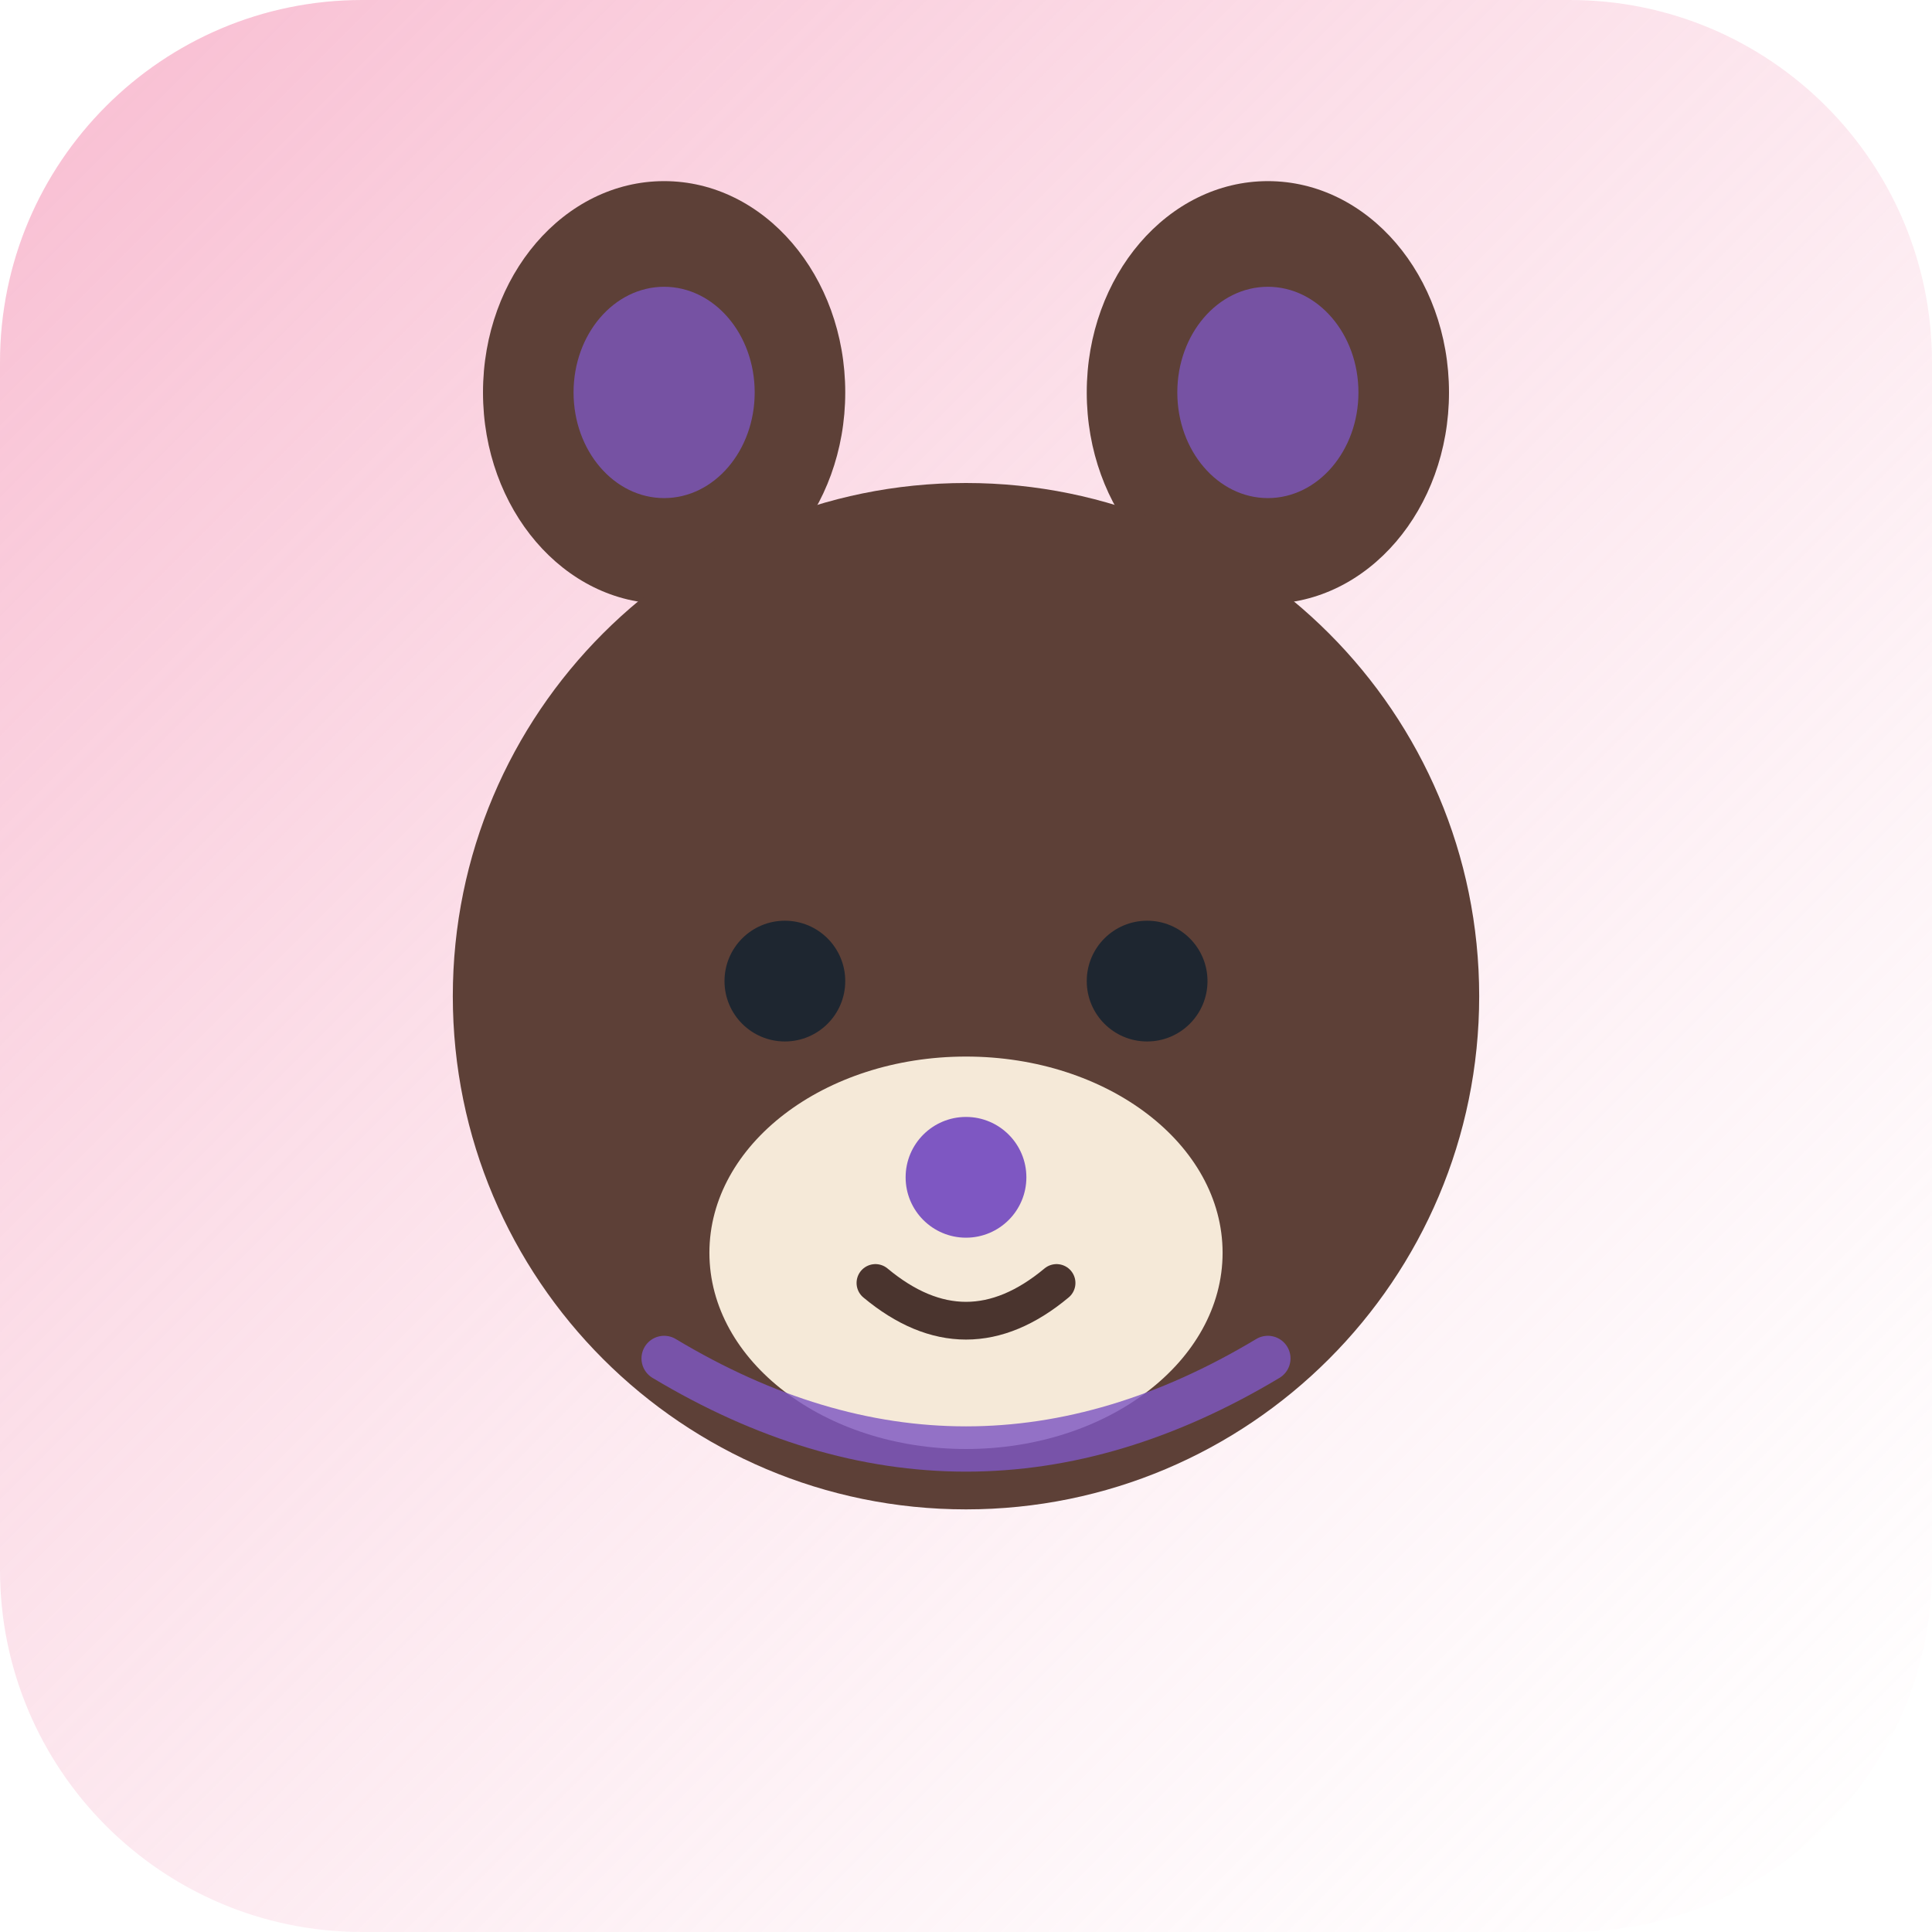
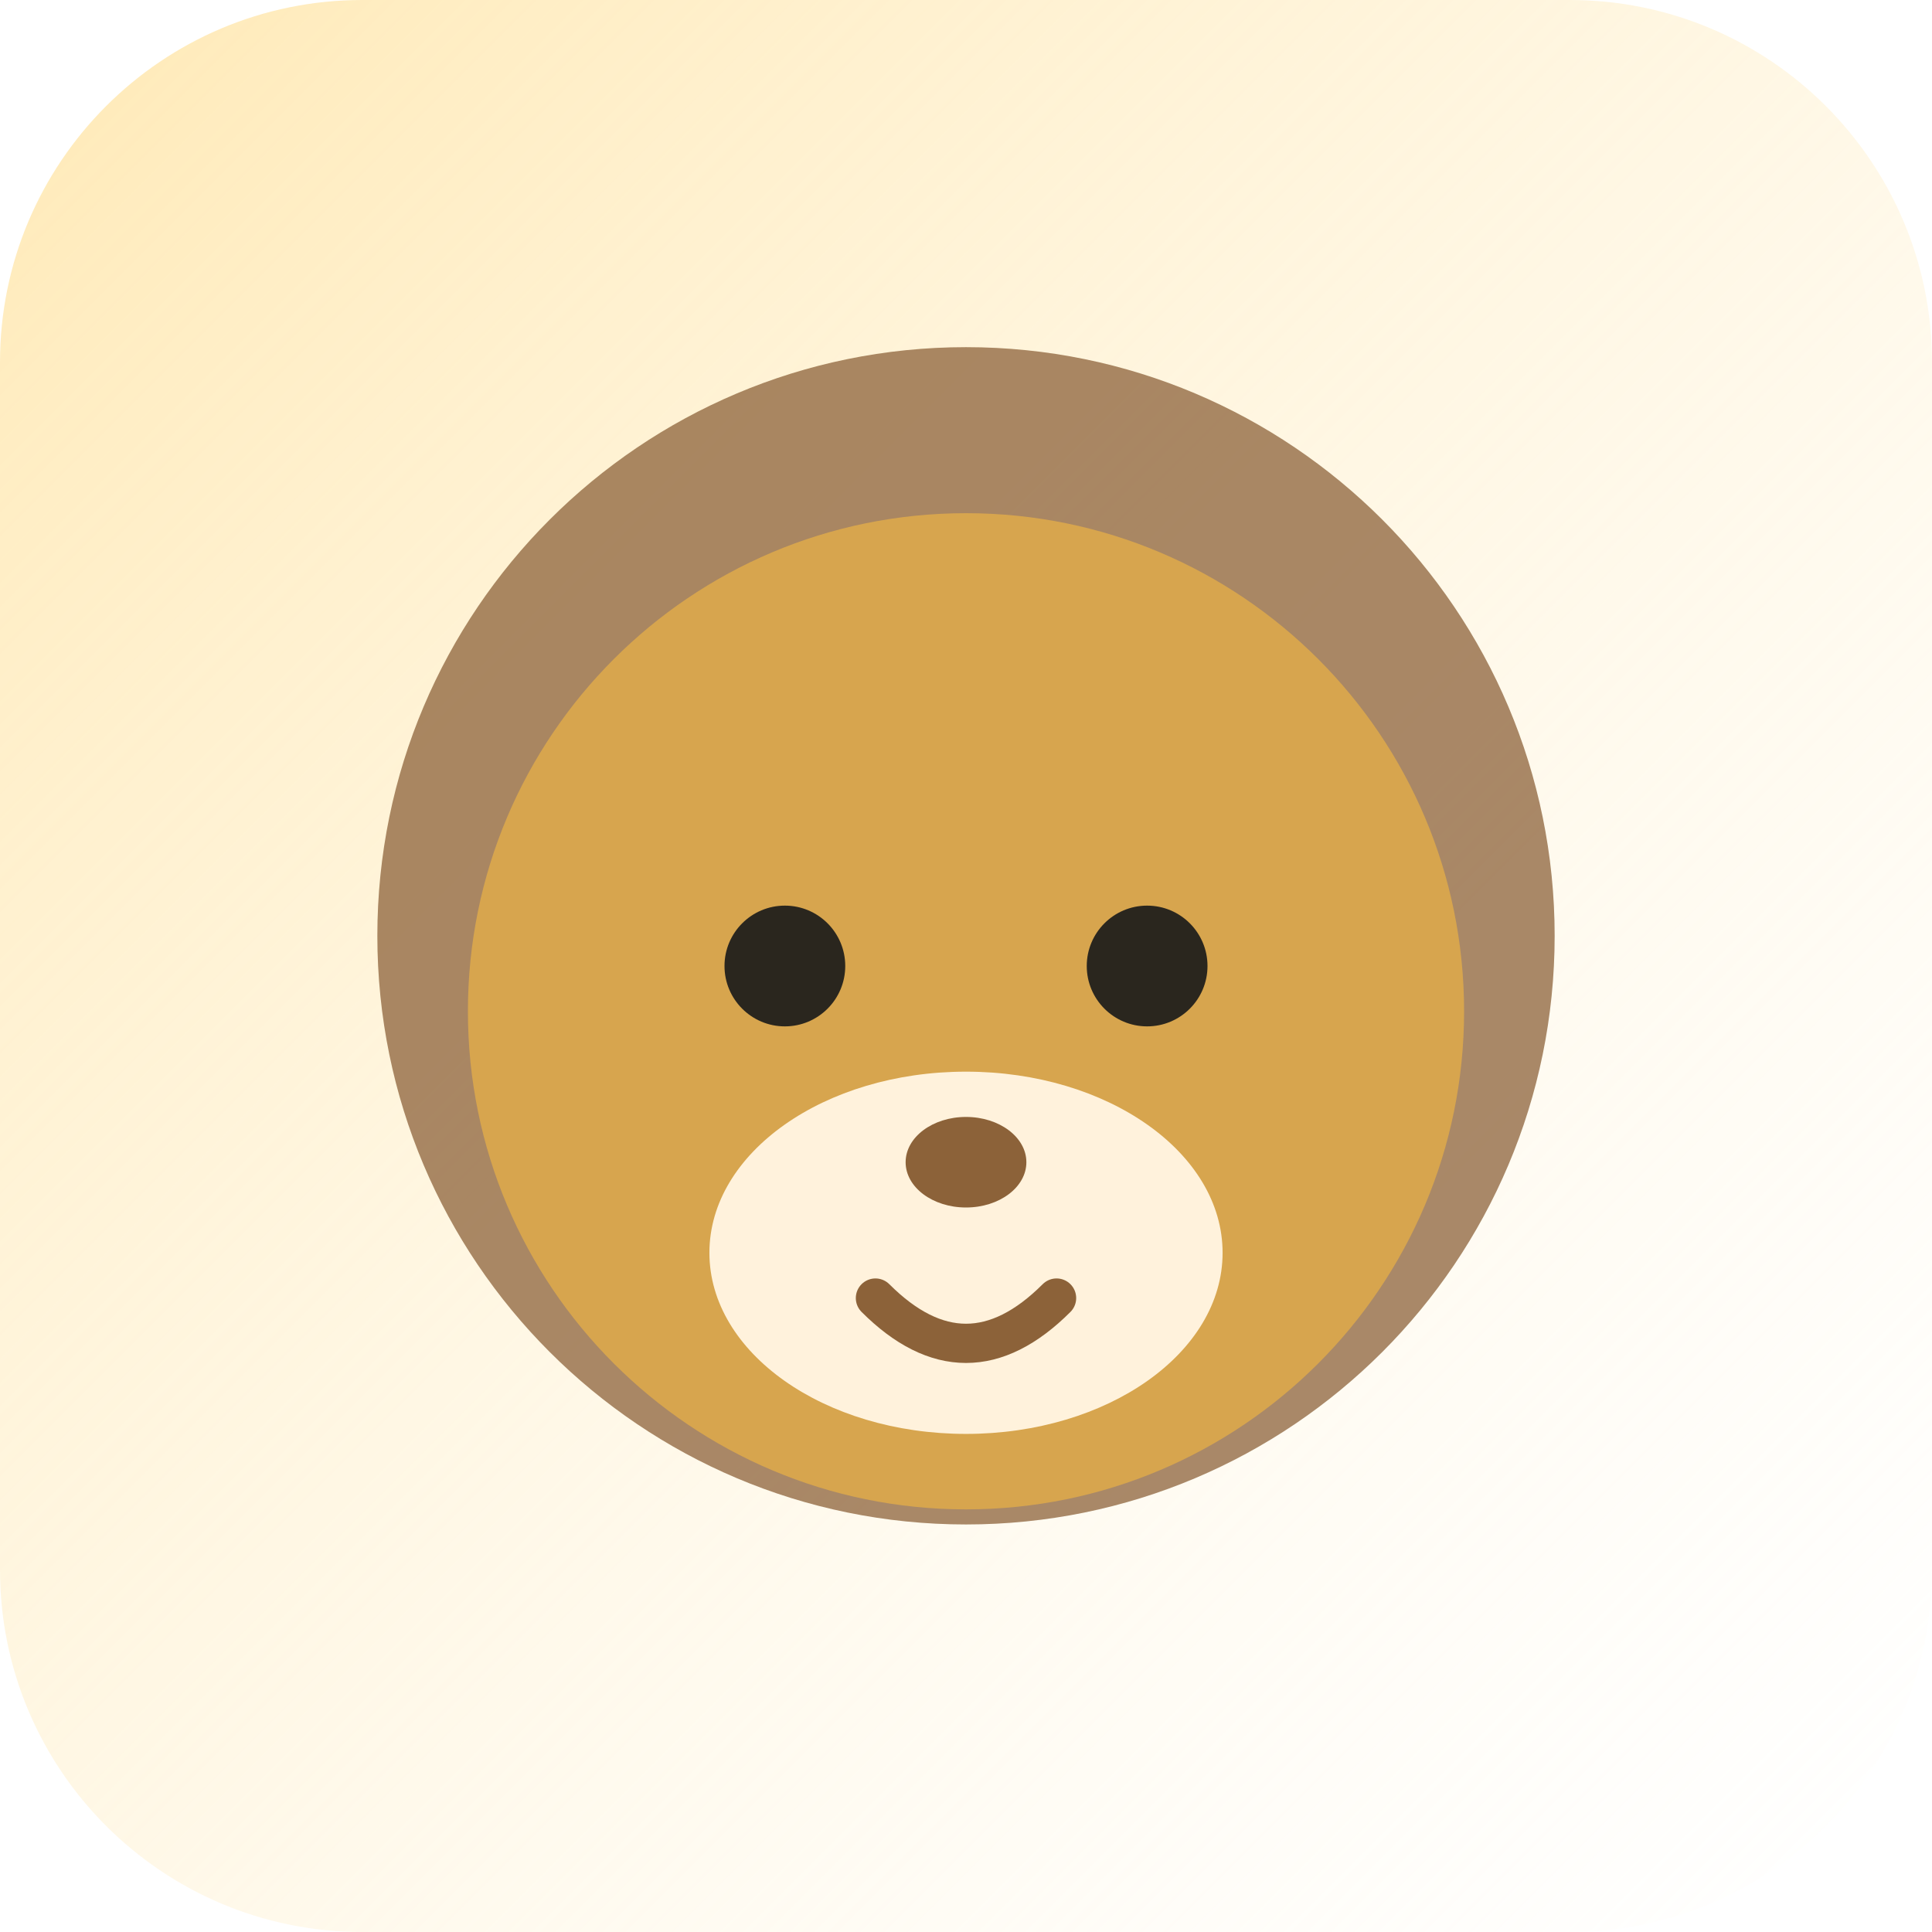
<svg xmlns="http://www.w3.org/2000/svg" width="128" height="128" viewBox="0 0 128 128" role="img" aria-labelledby="title-a03 desc-a03">
  <defs>
    <linearGradient id="bg-a03" x1="0" y1="0" x2="1" y2="1">
-       <stop offset="0%" stop-color="#F8BBD0" />
-       <stop offset="100%" stop-color="#FFFFFF" stop-opacity="0.36" />
+       <stop offset="0%" stop-color="#FFE9B5" />
+       <stop offset="100%" stop-color="#FFFFFF" stop-opacity="0.35" />
    </linearGradient>
  </defs>
  <rect width="128" height="128" rx="24" fill="url(#bg-a03)" />
-   <ellipse cx="44" cy="26" rx="12" ry="14" fill="#5D4037" />
-   <ellipse cx="84" cy="26" rx="12" ry="14" fill="#5D4037" />
-   <ellipse cx="44" cy="26" rx="6" ry="7" fill="#7E57C2" fill-opacity="0.78" />
-   <ellipse cx="84" cy="26" rx="6" ry="7" fill="#7E57C2" fill-opacity="0.78" />
-   <circle cx="64" cy="66" r="34" fill="#5D4037" />
-   <ellipse cx="64" cy="83" rx="17" ry="13" fill="#F5E9D8" />
-   <circle cx="52" cy="65" r="4" fill="#1E2630" />
-   <circle cx="76" cy="65" r="4" fill="#1E2630" />
-   <circle cx="64" cy="78" r="4" fill="#7E57C2" />
-   <path d="M58 85 Q64 90 70 85" stroke="#4A342E" stroke-width="2.5" fill="none" stroke-linecap="round" />
-   <path d="M44 90 Q64 102 84 90" stroke="#7E57C2" stroke-width="3" fill="none" stroke-linecap="round" opacity="0.82" />
+   <circle cx="64" cy="62" r="39" fill="#8C6239" opacity="0.75" />
+   <circle cx="64" cy="67" r="33" fill="#D7A54E" />
+   <ellipse cx="64" cy="83" rx="17" ry="12" fill="#FFF2DC" />
+   <circle cx="52" cy="64" r="4" fill="#2A261E" />
+   <circle cx="76" cy="64" r="4" fill="#2A261E" />
+   <ellipse cx="64" cy="77" rx="4" ry="3" fill="#8C6239" />
+   <path d="M58 86 Q64 92 70 86" stroke="#8C6239" stroke-width="2.6" fill="none" stroke-linecap="round" />
</svg>
